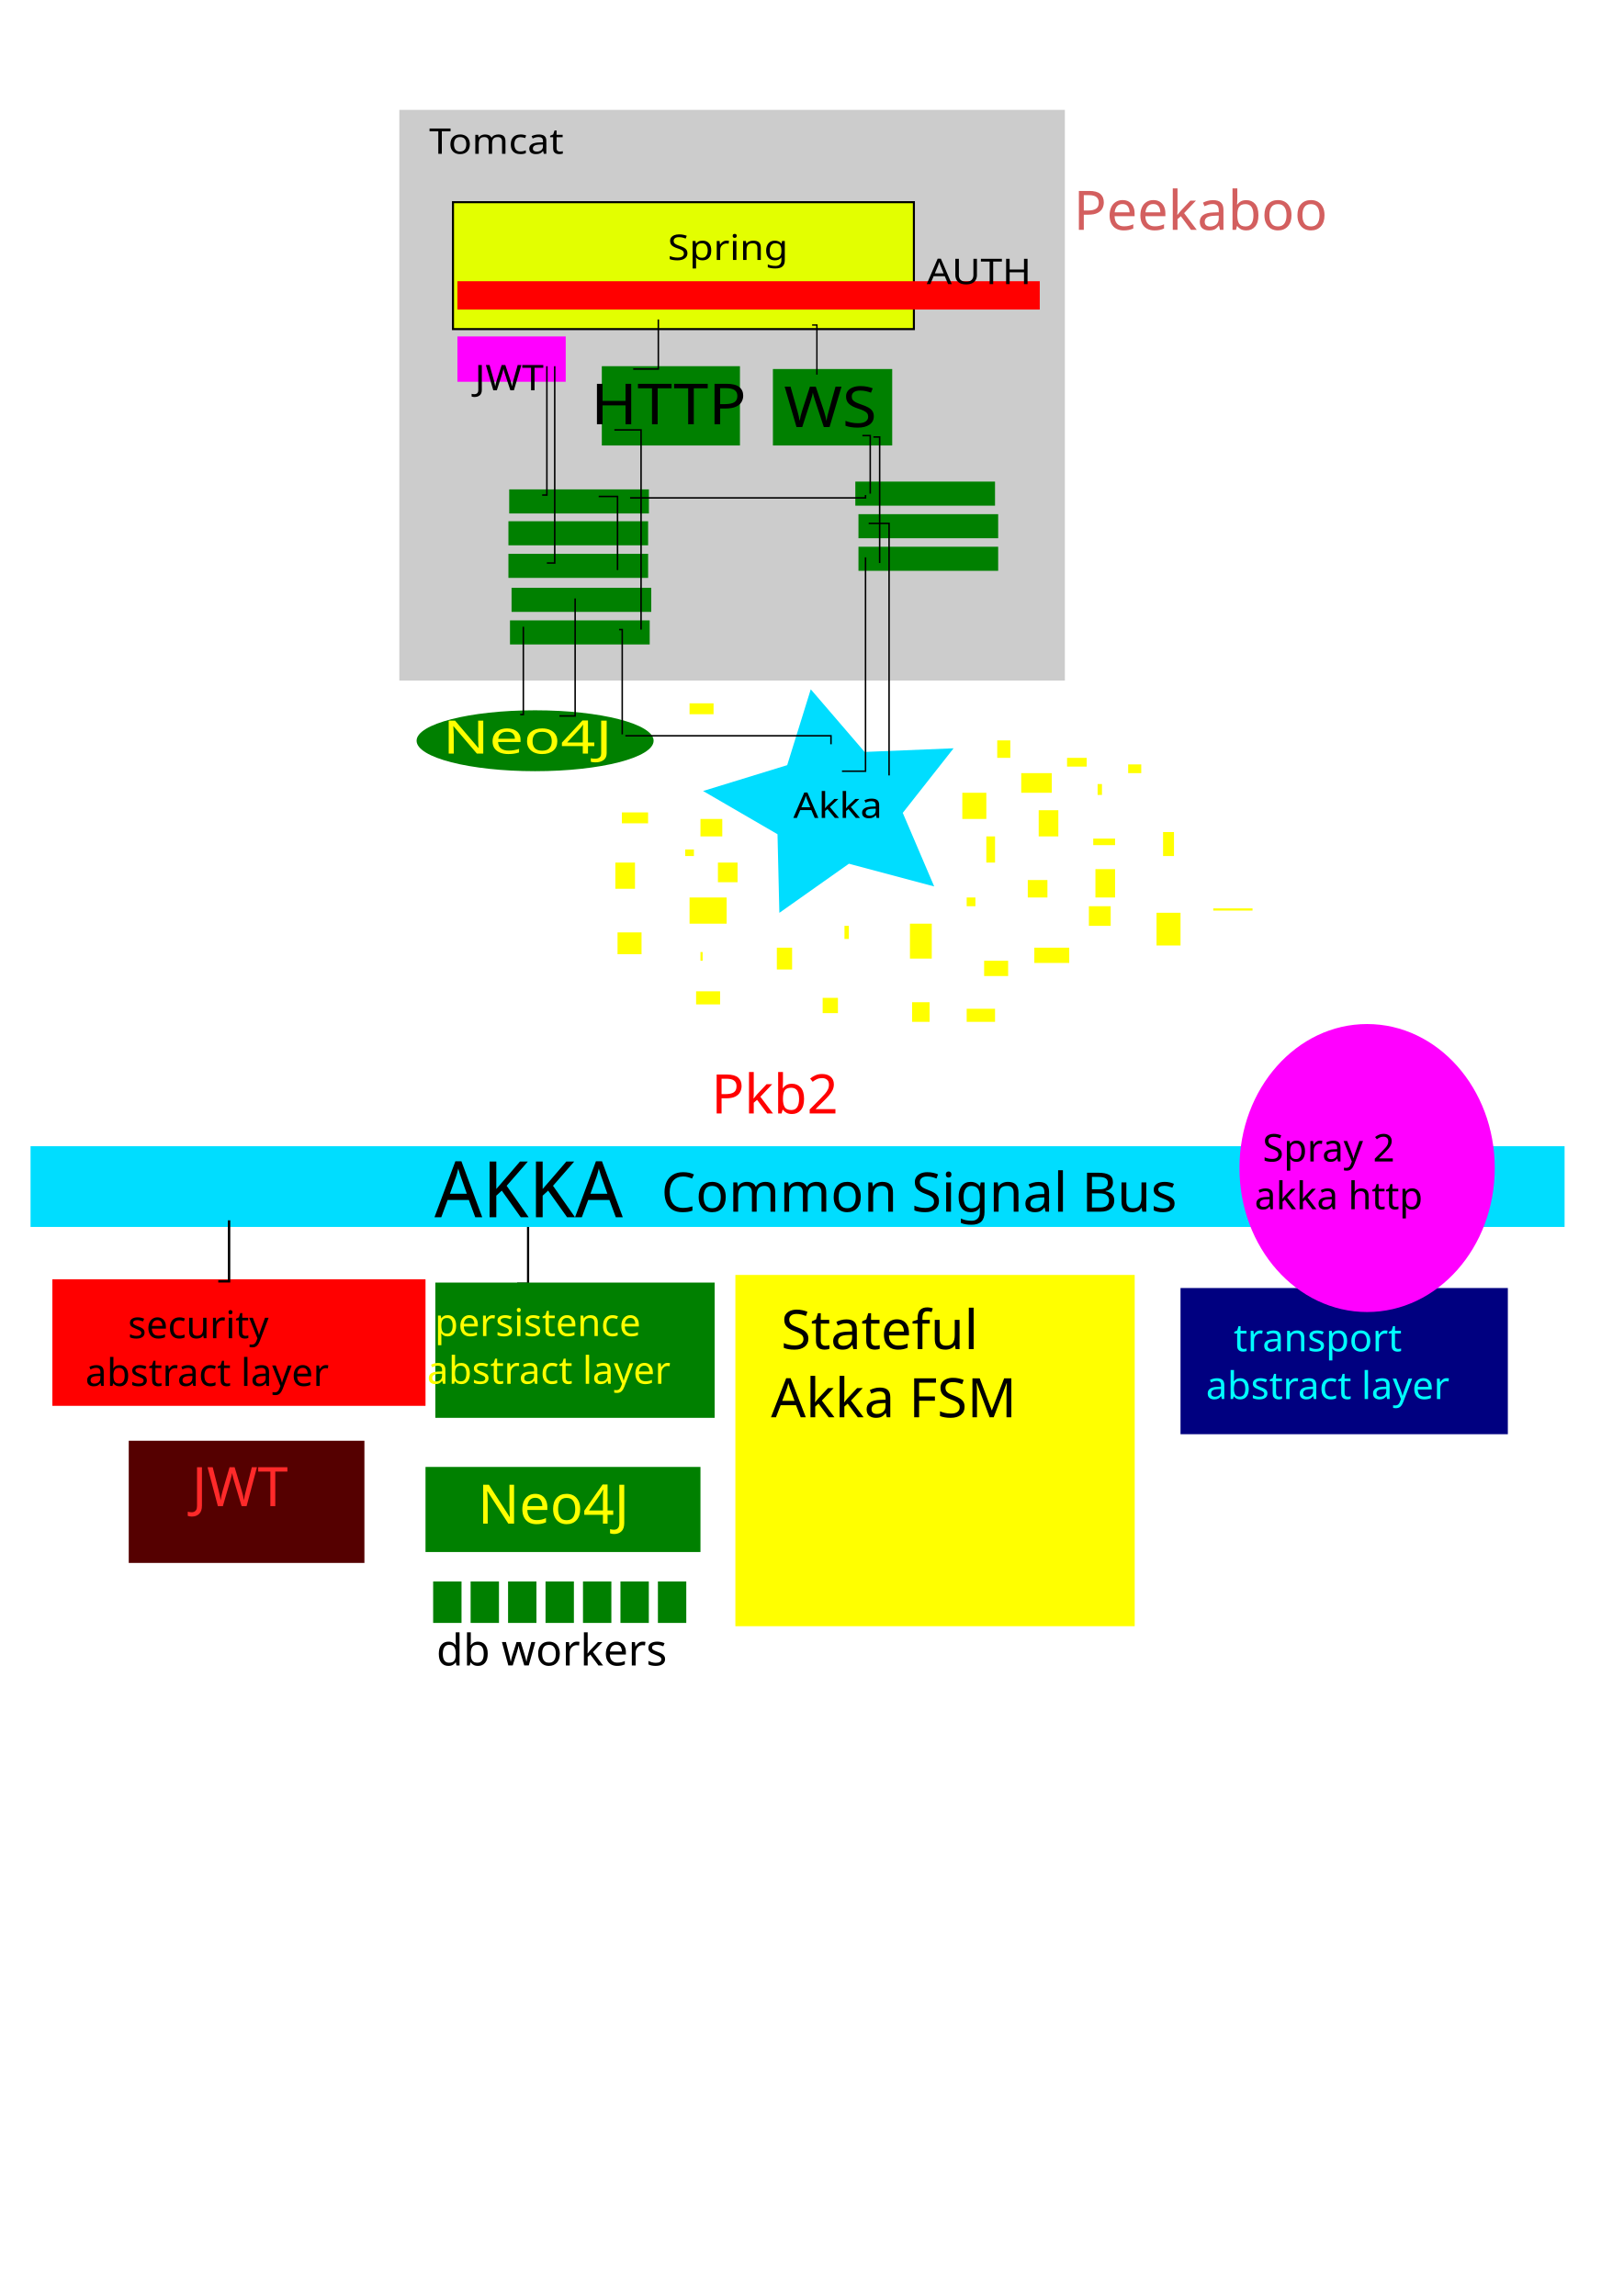
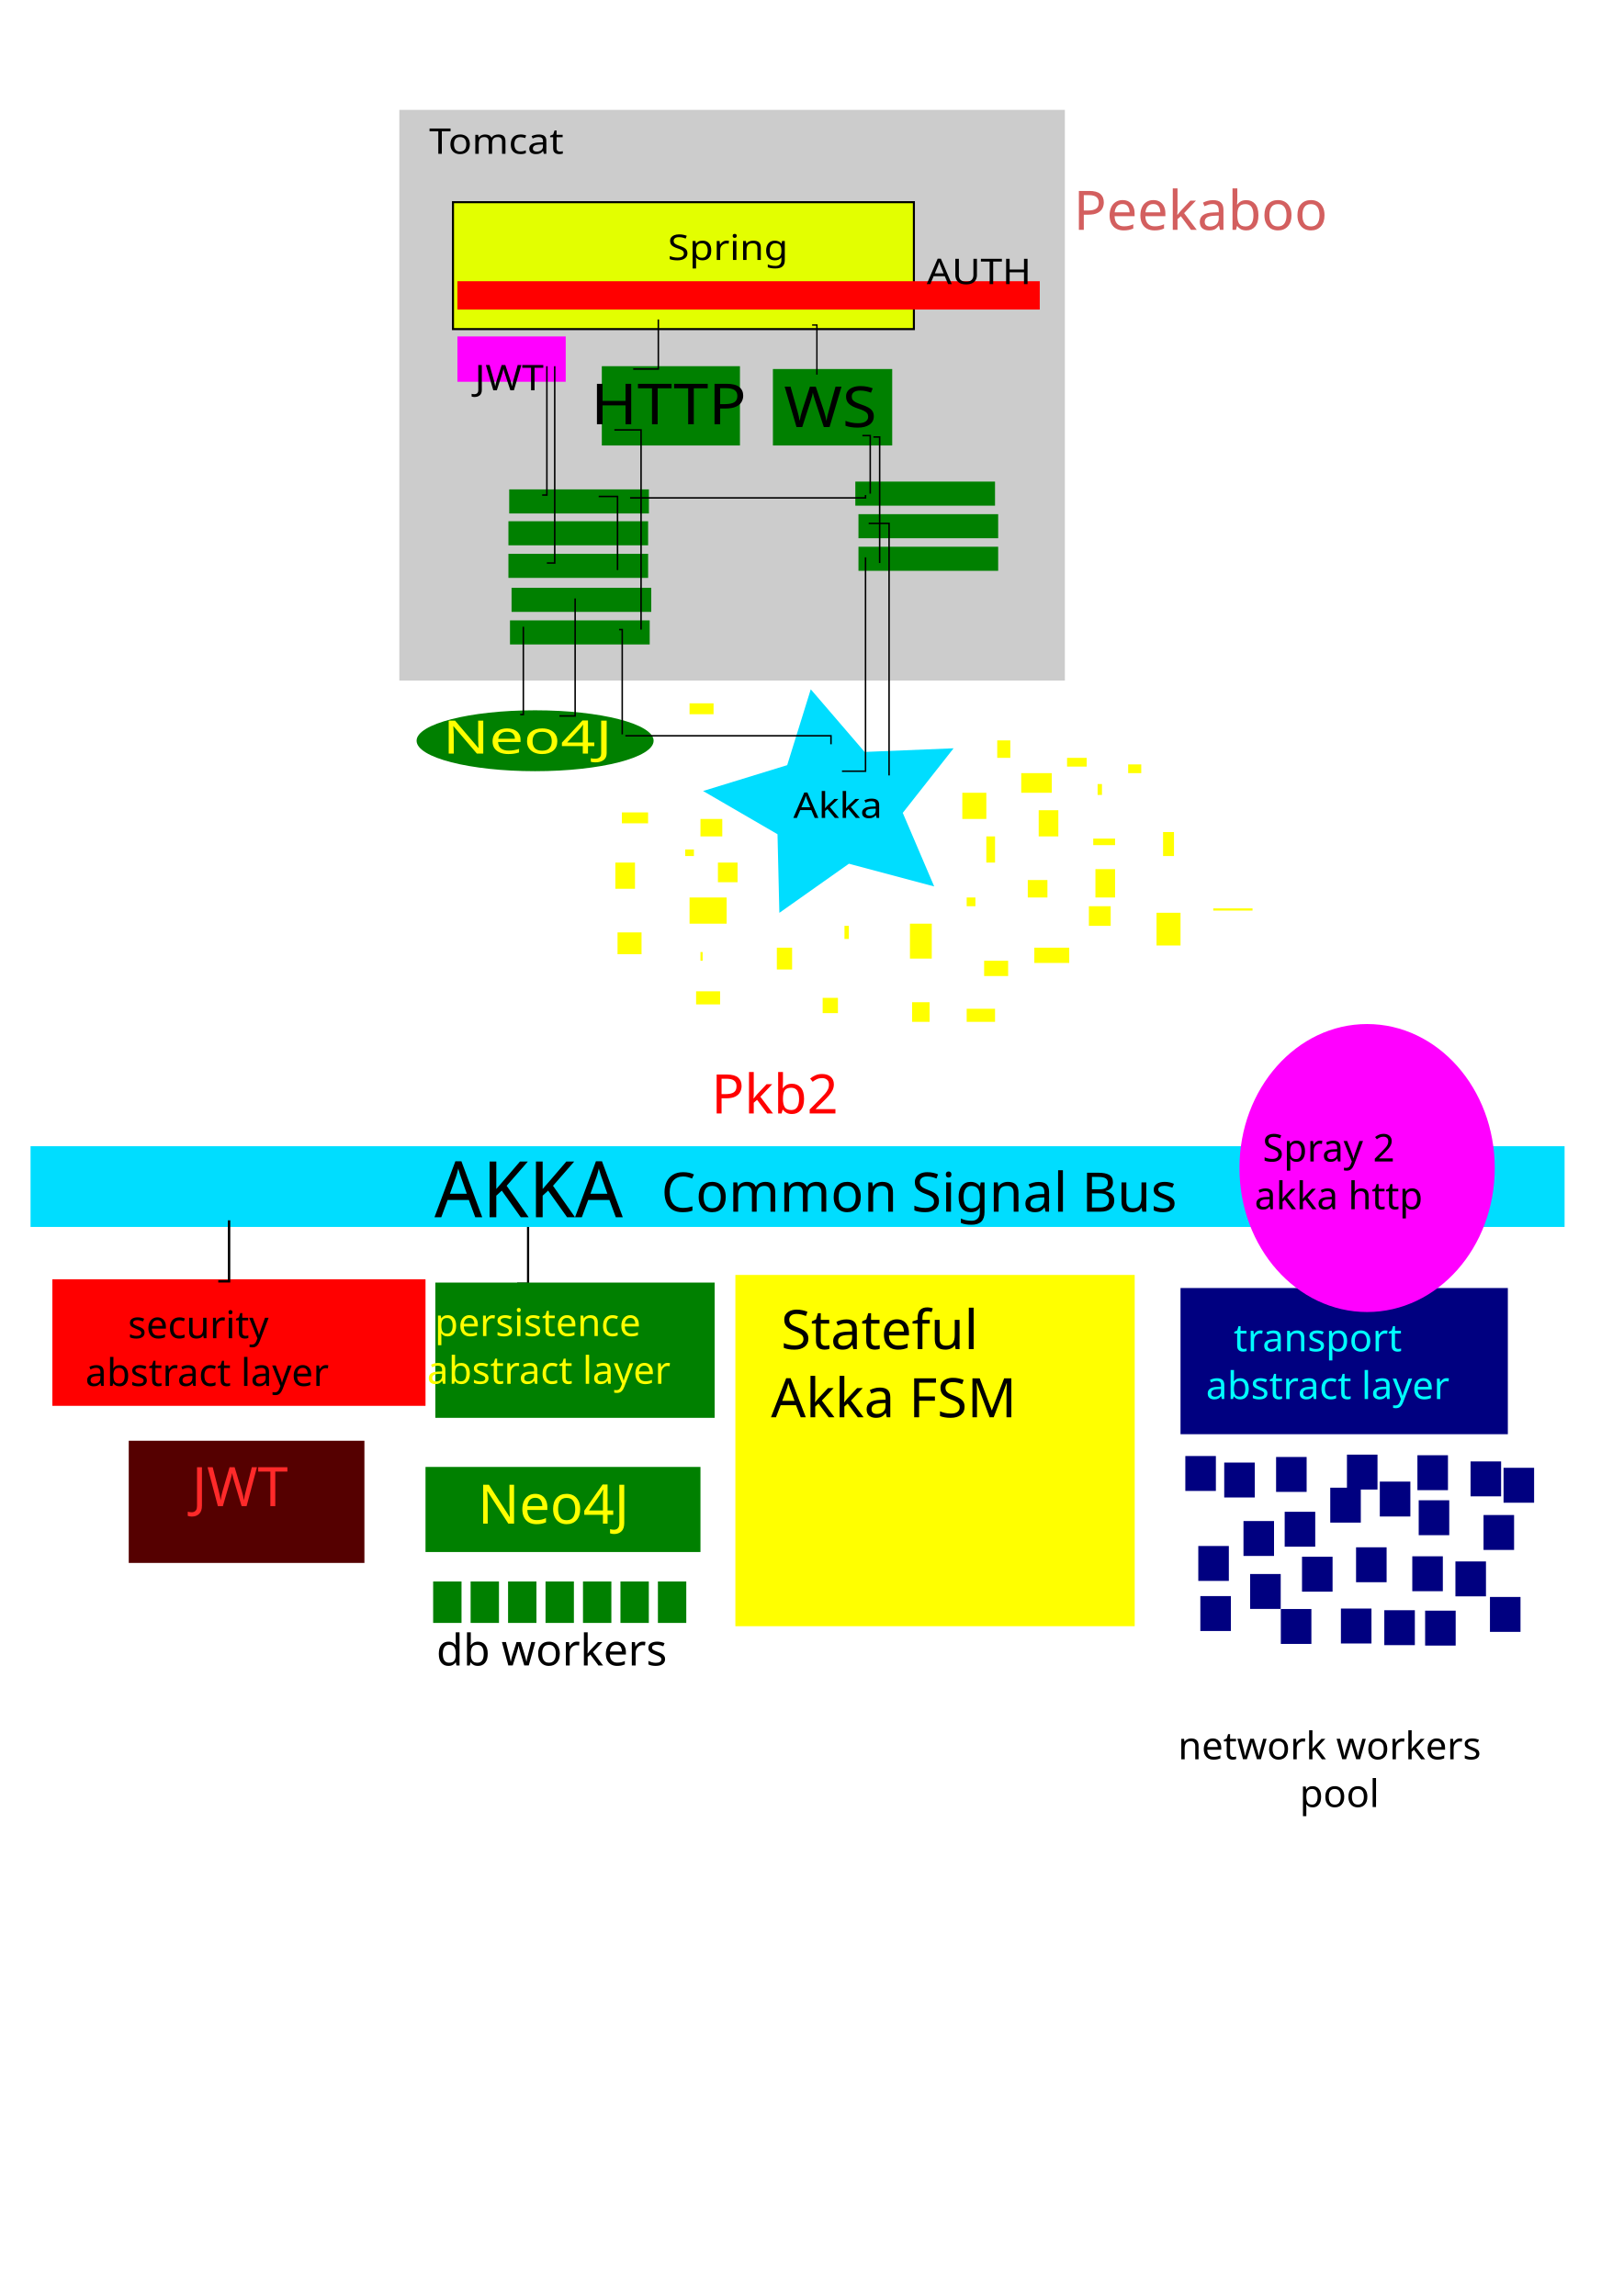
<svg xmlns="http://www.w3.org/2000/svg" width="210mm" height="297mm" viewBox="0 0 744.094 1052.362" id="svg2" version="1.1">
  <defs id="defs4" />
  <g id="layer1">
    <rect style="fill:#cccccc;fill-opacity:1" id="rect4170" width="305" height="261.568" x="183" y="50.362" />
    <rect style="fill:#e3ff00;fill-opacity:1;fill-rule:evenodd;stroke:#000000;stroke-width:0.936px;stroke-linecap:butt;stroke-linejoin:miter;stroke-opacity:1" id="rect3336" width="211.22" height="58.175" x="207.59" y="92.67" />
    <rect style="fill:#008000;fill-opacity:1" id="rect4138" width="63.302" height="36.347" x="275.795" y="167.841" />
    <rect style="fill:#008000;fill-opacity:1" id="rect4140" width="54.67" height="35.049" x="354.203" y="169.139" />
    <path style="fill:none;fill-rule:evenodd;stroke:#000000;stroke-width:0.683px;stroke-linecap:butt;stroke-linejoin:miter;stroke-opacity:1" d="m 301.691,146.422 0,22.717 -11.509,0" id="path4142" />
    <path style="fill:none;fill-rule:evenodd;stroke:#000000;stroke-width:0.621px;stroke-linecap:butt;stroke-linejoin:miter;stroke-opacity:1" d="m 372.167,148.973 2.191,0 0,22.746" id="path4144" />
    <text xml:space="preserve" style="font-style:normal;font-weight:normal;font-size:27.332px;line-height:125%;font-family:sans-serif;letter-spacing:0px;word-spacing:0px;fill:#000000;fill-opacity:1;stroke:none;stroke-width:1px;stroke-linecap:butt;stroke-linejoin:miter;stroke-opacity:1" x="257.191" y="204.71" id="text4146" transform="scale(1.052755,0.9498891)">
      <tspan id="tspan4148" x="257.191" y="204.71">HTTP</tspan>
    </text>
    <text xml:space="preserve" style="font-style:normal;font-weight:normal;font-size:27.332px;line-height:125%;font-family:sans-serif;letter-spacing:0px;word-spacing:0px;fill:#000000;fill-opacity:1;stroke:none;stroke-width:1px;stroke-linecap:butt;stroke-linejoin:miter;stroke-opacity:1" x="341.236" y="206.077" id="text4150" transform="scale(1.052755,0.9498891)">
      <tspan id="tspan4152" x="341.236" y="206.077">WS</tspan>
    </text>
    <rect style="fill:#ff0000;fill-opacity:1" id="rect4154" width="266.875" height="12.981" x="209.616" y="128.898" />
    <text xml:space="preserve" style="font-style:normal;font-weight:normal;font-size:17.082px;line-height:125%;font-family:sans-serif;letter-spacing:0px;word-spacing:0px;fill:#000000;fill-opacity:1;stroke:none;stroke-width:1px;stroke-linecap:butt;stroke-linejoin:miter;stroke-opacity:1" x="403.416" y="137.064" id="text4156" transform="scale(1.052755,0.9498891)">
      <tspan id="tspan4158" x="403.416" y="137.064">AUTH</tspan>
    </text>
    <text xml:space="preserve" style="font-style:normal;font-weight:normal;font-size:17.082px;line-height:125%;font-family:sans-serif;letter-spacing:0px;word-spacing:0px;fill:#000000;fill-opacity:1;stroke:none;stroke-width:1px;stroke-linecap:butt;stroke-linejoin:miter;stroke-opacity:1" x="290.673" y="125.448" id="text4160" transform="scale(1.052755,0.9498891)">
      <tspan id="tspan4162" x="290.673" y="125.448">Spring</tspan>
    </text>
    <rect style="fill:#ff00ff;fill-opacity:1" id="rect4164" width="49.634" height="20.77" x="209.616" y="154.211" />
    <text xml:space="preserve" style="font-style:normal;font-weight:normal;font-size:17.082px;line-height:125%;font-family:sans-serif;letter-spacing:0px;word-spacing:0px;fill:#000000;fill-opacity:1;stroke:none;stroke-width:1px;stroke-linecap:butt;stroke-linejoin:miter;stroke-opacity:1" x="206.628" y="188.311" id="text4166" transform="scale(1.052755,0.9498891)">
      <tspan id="tspan4168" x="206.628" y="188.311">JWT</tspan>
    </text>
    <text xml:space="preserve" style="font-style:normal;font-weight:normal;font-size:17.082px;line-height:125%;font-family:sans-serif;letter-spacing:0px;word-spacing:0px;fill:#000000;fill-opacity:1;stroke:none;stroke-width:1px;stroke-linecap:butt;stroke-linejoin:miter;stroke-opacity:1" x="186.812" y="74.201" id="text4172" transform="scale(1.052755,0.9498891)">
      <tspan id="tspan4174" x="186.812" y="74.201">Tomcat</tspan>
    </text>
    <rect style="fill:#008000;fill-opacity:1" id="rect4176" width="64.021" height="11.034" x="233.354" y="224.308" />
    <rect style="fill:#008000;fill-opacity:1" id="rect4176-3" width="64.021" height="11.034" x="232.994" y="238.912" />
    <rect style="fill:#008000;fill-opacity:1" id="rect4176-6" width="64.021" height="11.034" x="234.433" y="269.417" />
    <rect style="fill:#008000;fill-opacity:1" id="rect4176-7" width="64.021" height="11.034" x="233.713" y="284.346" />
    <rect style="fill:#008000;fill-opacity:1" id="rect4176-5" width="64.021" height="11.034" x="393.407" y="250.595" />
    <rect style="fill:#008000;fill-opacity:1" id="rect4176-35" width="64.021" height="11.034" x="393.407" y="235.667" />
    <rect style="fill:#008000;fill-opacity:1" id="rect4176-62" width="64.021" height="11.034" x="391.968" y="220.738" />
    <rect style="fill:#008000;fill-opacity:1" id="rect4176-1" width="64.021" height="11.034" x="232.994" y="253.84" />
    <ellipse style="fill:#008000;fill-opacity:1" id="path4235" cx="245.223" cy="339.515" rx="54.31" ry="13.955" />
    <text xml:space="preserve" style="font-style:normal;font-weight:normal;font-size:24.329px;line-height:125%;font-family:sans-serif;letter-spacing:0px;word-spacing:0px;fill:#ffff00;fill-opacity:1;stroke:none;stroke-width:1px;stroke-linecap:butt;stroke-linejoin:miter;stroke-opacity:1" x="176.341" y="397.449" id="text4237" transform="scale(1.150674,0.8690556)">
      <tspan id="tspan4239" x="176.341" y="397.449">Neo4J</tspan>
    </text>
    <path style="fill:#00ddff;fill-opacity:1" id="path4260" d="m 382,575.362 -40.03,-12.087 -32.651,26.123 -0.874,-41.806 L 273.51,524.613 313,510.862 l 11.06,-40.326 25.28,33.308 41.77,-1.943 -23.865,34.336 z" transform="matrix(0.9762472,0,0,0.8620138,55.18594,-89.67112)" />
    <text xml:space="preserve" style="font-style:normal;font-weight:normal;font-size:17.082px;line-height:125%;font-family:sans-serif;letter-spacing:0px;word-spacing:0px;fill:#000000;fill-opacity:1;stroke:none;stroke-width:1px;stroke-linecap:butt;stroke-linejoin:miter;stroke-opacity:1" x="345.336" y="394.665" id="text4264" transform="scale(1.052755,0.9498891)">
      <tspan id="tspan4266" x="345.336" y="394.665">Akka</tspan>
    </text>
    <path style="fill:none;fill-rule:evenodd;stroke:#000000;stroke-width:0.683px;stroke-linecap:butt;stroke-linejoin:miter;stroke-opacity:1" d="m 238.389,327.508 1.439,0 0,-40.241" id="path4276" />
    <path style="fill:none;fill-rule:evenodd;stroke:#000000;stroke-width:0.683px;stroke-linecap:butt;stroke-linejoin:miter;stroke-opacity:1" d="m 256.373,328.157 7.193,0 0,-53.871" id="path4278" />
    <path style="fill:none;fill-rule:evenodd;stroke:#000000;stroke-width:0.683px;stroke-linecap:butt;stroke-linejoin:miter;stroke-opacity:1" d="m 286.585,337.243 94.233,0 0,3.894" id="path4280" />
    <path style="fill:none;fill-rule:evenodd;stroke:#000000;stroke-width:0.683px;stroke-linecap:butt;stroke-linejoin:miter;stroke-opacity:1" d="m 398.083,239.886 9.351,0 0,115.531" id="path4282" />
    <path style="fill:none;fill-rule:evenodd;stroke:#000000;stroke-width:0.683px;stroke-linecap:butt;stroke-linejoin:miter;stroke-opacity:1" d="m 288.743,228.203 107.901,0 0,-1.298" id="path4284" />
    <path style="fill:none;fill-rule:evenodd;stroke:#000000;stroke-width:0.683px;stroke-linecap:butt;stroke-linejoin:miter;stroke-opacity:1" d="m 396.644,255.463 0,98.007 -10.79,0" id="path4286" />
    <path style="fill:none;fill-rule:evenodd;stroke:#000000;stroke-width:0.683px;stroke-linecap:butt;stroke-linejoin:miter;stroke-opacity:1" d="m 274.356,227.554 8.632,0 0,33.751" id="path4288" />
    <path style="fill:none;fill-rule:evenodd;stroke:#000000;stroke-width:0.683px;stroke-linecap:butt;stroke-linejoin:miter;stroke-opacity:1" d="m 283.708,288.564 1.439,0 0,48.03" id="path4290" />
    <path style="fill:none;fill-rule:evenodd;stroke:#000000;stroke-width:0.683px;stroke-linecap:butt;stroke-linejoin:miter;stroke-opacity:1" d="m 250.618,167.841 0,59.064 -2.158,0" id="path4292" />
    <path style="fill:none;fill-rule:evenodd;stroke:#000000;stroke-width:0.683px;stroke-linecap:butt;stroke-linejoin:miter;stroke-opacity:1" d="m 254.215,167.841 0,90.218 -3.597,0" id="path4294" />
    <path style="fill:none;fill-rule:evenodd;stroke:#000000;stroke-width:0.683px;stroke-linecap:butt;stroke-linejoin:miter;stroke-opacity:1" d="m 281.55,197.048 12.229,0 0,91.516" id="path4296" />
    <path style="fill:none;fill-rule:evenodd;stroke:#000000;stroke-width:0.683px;stroke-linecap:butt;stroke-linejoin:miter;stroke-opacity:1" d="m 395.205,199.644 3.597,0 0,26.611" id="path4298" />
    <path style="fill:none;fill-rule:evenodd;stroke:#000000;stroke-width:0.683px;stroke-linecap:butt;stroke-linejoin:miter;stroke-opacity:1" d="m 400.241,200.293 2.877,0 0,57.766" id="path4300" />
    <rect style="fill:#00ddff;fill-opacity:1" id="rect4302" width="703" height="37" x="14" y="525.362" />
    <text xml:space="preserve" style="font-style:normal;font-weight:normal;font-size:35.042px;line-height:125%;font-family:sans-serif;letter-spacing:0px;word-spacing:0px;fill:#000000;fill-opacity:1;stroke:none;stroke-width:1px;stroke-linecap:butt;stroke-linejoin:miter;stroke-opacity:1" x="203.312" y="546.378" id="text4304" transform="scale(0.979301,1.021136)">
      <tspan id="tspan4306" x="203.312" y="546.378">AKKA</tspan>
    </text>
    <text xml:space="preserve" style="font-style:normal;font-weight:normal;font-size:25px;line-height:125%;font-family:sans-serif;letter-spacing:0px;word-spacing:0px;fill:#d35f5f;fill-opacity:1;stroke:none;stroke-width:1px;stroke-linecap:butt;stroke-linejoin:miter;stroke-opacity:1" x="492" y="105.362" id="text4308">
      <tspan id="tspan4310" x="492" y="105.362">Peekaboo</tspan>
    </text>
    <text xml:space="preserve" style="font-style:normal;font-weight:normal;font-size:25px;line-height:125%;font-family:sans-serif;letter-spacing:0px;word-spacing:0px;fill:#ff0000;fill-opacity:1;stroke:none;stroke-width:1px;stroke-linecap:butt;stroke-linejoin:miter;stroke-opacity:1" x="326" y="510.362" id="text4312">
      <tspan id="tspan4314" x="326" y="510.362">Pkb2</tspan>
    </text>
    <rect style="fill:#ff0000;fill-opacity:1" id="rect4316" width="171" height="58" x="24" y="586.362" />
    <text xml:space="preserve" style="font-style:normal;font-weight:normal;font-size:17.5px;line-height:125%;font-family:sans-serif;text-align:center;letter-spacing:0px;word-spacing:0px;text-anchor:middle;fill:#000000;fill-opacity:1;stroke:none;stroke-width:1px;stroke-linecap:butt;stroke-linejoin:miter;stroke-opacity:1" x="106.298" y="613.362" id="text4318">
      <tspan id="tspan4320" x="109.083" y="613.362">security </tspan>
      <tspan x="106.298" y="635.237" id="tspan4473">abstract layer</tspan>
    </text>
    <rect style="fill:#008000;fill-opacity:1" id="rect4322" width="126" height="39" x="195" y="672.362" />
    <text xml:space="preserve" style="font-style:normal;font-weight:normal;font-size:25px;line-height:125%;font-family:sans-serif;letter-spacing:0px;word-spacing:0px;fill:#ffff00;fill-opacity:1;stroke:none;stroke-width:1px;stroke-linecap:butt;stroke-linejoin:miter;stroke-opacity:1" x="219" y="698.362" id="text4324">
      <tspan id="tspan4326" x="219" y="698.362">Neo4J</tspan>
    </text>
    <path style="fill:none;fill-rule:evenodd;stroke:#000000;stroke-width:1.097px;stroke-linecap:butt;stroke-linejoin:miter;stroke-opacity:1" d="m 104.978,559.333 0,27.951 -4.951,0" id="path4328" />
    <path style="fill:none;fill-rule:evenodd;stroke:#000000;stroke-width:1px;stroke-linecap:butt;stroke-linejoin:miter;stroke-opacity:1" d="m 242,562.362 0,26 -5,0" id="path4330" />
    <rect style="fill:#ffff00;fill-opacity:1" id="rect4332" width="11" height="12" x="441" y="363.362" />
    <rect style="fill:#ffff00;fill-opacity:1" id="rect4334" width="9" height="12" x="476" y="371.362" />
    <rect style="fill:#ffff00;fill-opacity:1" id="rect4336" width="14" height="9" x="468" y="354.362" />
    <rect style="fill:#ffff00;fill-opacity:1" id="rect4338" width="4" height="12" x="452" y="383.362" />
    <rect style="fill:#ffff00;fill-opacity:1" id="rect4340" width="9" height="8" x="471" y="403.362" />
    <rect style="fill:#ffff00;fill-opacity:1" id="rect4342" width="10" height="3" x="501" y="384.362" />
    <rect style="fill:#ffff00;fill-opacity:1" id="rect4344" width="2" height="5" x="503" y="359.362" />
    <rect style="fill:#ffff00;fill-opacity:1" id="rect4346" width="9" height="4" x="489" y="347.362" />
    <rect style="fill:#ffff00;fill-opacity:1" id="rect4348" width="6" height="4" x="517" y="350.362" />
    <rect style="fill:#ffff00;fill-opacity:1" id="rect4350" width="5" height="11" x="533" y="381.362" />
    <rect style="fill:#ffff00;fill-opacity:1" id="rect4352" width="10" height="9" x="499" y="415.362" />
    <rect style="fill:#ffff00;fill-opacity:1" id="rect4354" width="9" height="13" x="502" y="398.362" />
    <rect style="fill:#ffff00;fill-opacity:1" id="rect4356" width="11" height="15" x="530" y="418.362" />
    <rect style="fill:#ffff00;fill-opacity:1" id="rect4358" width="18" height="1" x="556" y="416.362" />
    <rect style="fill:#ffff00;fill-opacity:1" id="rect4360" width="4" height="4" x="443" y="411.362" />
    <rect style="fill:#ffff00;fill-opacity:1" id="rect4362" width="10" height="16" x="417" y="423.362" />
    <rect style="fill:#ffff00;fill-opacity:1" id="rect4364" width="7" height="10" x="356" y="434.362" />
    <rect style="fill:#ffff00;fill-opacity:1" id="rect4366" width="17" height="12" x="316" y="411.362" />
    <rect style="fill:#ffff00;fill-opacity:1" id="rect4368" width="4" height="3" x="314" y="389.362" />
    <rect style="fill:#ffff00;fill-opacity:1" id="rect4370" width="9" height="12" x="282" y="395.362" />
    <rect style="fill:#ffff00;fill-opacity:1" id="rect4372" width="12" height="5" x="285" y="372.362" />
    <rect style="fill:#ffff00;fill-opacity:1" id="rect4374" width="9" height="9" x="329" y="395.362" />
    <rect style="fill:#ffff00;fill-opacity:1" id="rect4376" width="1" height="4" x="321" y="436.362" />
    <rect style="fill:#ffff00;fill-opacity:1" id="rect4378" width="11" height="10" x="283" y="427.362" />
    <rect style="fill:#ffff00;fill-opacity:1" id="rect4380" width="2" height="6" x="387" y="424.362" />
    <rect style="fill:#ffff00;fill-opacity:1" id="rect4382" width="7" height="7" x="377" y="457.362" />
    <rect style="fill:#ffff00;fill-opacity:1" id="rect4384" width="11" height="6" x="319" y="454.362" />
    <rect style="fill:#ffff00;fill-opacity:1" id="rect4386" width="8" height="9" x="418" y="459.362" />
    <rect style="fill:#ffff00;fill-opacity:1" id="rect4388" width="11" height="7" x="451" y="440.362" />
    <rect style="fill:#ffff00;fill-opacity:1" id="rect4390" width="13" height="6" x="443" y="462.362" />
    <rect style="fill:#ffff00;fill-opacity:1" id="rect4392" width="16" height="7" x="474" y="434.362" />
    <rect style="fill:#ffff00;fill-opacity:1" id="rect4394" width="6" height="8" x="457" y="339.362" />
    <rect style="fill:#ffff00;fill-opacity:1" id="rect4396" width="10" height="8" x="321" y="375.362" />
    <rect style="fill:#ffff00;fill-opacity:1" id="rect4398" width="11" height="5" x="316" y="322.362" />
    <rect style="fill:#000080;fill-opacity:1" id="rect4400" width="150" height="67" x="541" y="590.362" />
    <rect style="fill:#008000;fill-opacity:1" id="rect4402" width="13" height="19" x="215.667" y="724.862" />
    <rect style="fill:#008000;fill-opacity:1" id="rect4402-2" width="13" height="19" x="198.5" y="724.862" />
    <rect style="fill:#008000;fill-opacity:1" id="rect4402-7" width="13" height="19" x="267.167" y="724.862" />
    <rect style="fill:#008000;fill-opacity:1" id="rect4402-0" width="13" height="19" x="250" y="724.862" />
    <rect style="fill:#008000;fill-opacity:1" id="rect4402-9" width="13" height="19" x="301.5" y="724.862" />
    <rect style="fill:#008000;fill-opacity:1" id="rect4402-3" width="13" height="19" x="284.333" y="724.862" />
    <rect style="fill:#008000;fill-opacity:1" id="rect4402-6" width="13" height="19" x="232.833" y="724.862" />
    <text xml:space="preserve" style="font-style:normal;font-weight:normal;font-size:20px;line-height:125%;font-family:sans-serif;letter-spacing:0px;word-spacing:0px;fill:#000000;fill-opacity:1;stroke:none;stroke-width:1px;stroke-linecap:butt;stroke-linejoin:miter;stroke-opacity:1" x="200" y="763.362" id="text4449">
      <tspan id="tspan4451" x="200" y="763.362">db workers</tspan>
    </text>
    <rect style="fill:#008000;fill-opacity:1" id="rect4402-26" width="128" height="62" x="199.5" y="587.862" />
    <text xml:space="preserve" style="font-style:normal;font-weight:normal;font-size:17.5px;line-height:125%;font-family:sans-serif;text-align:center;letter-spacing:0px;word-spacing:0px;text-anchor:middle;fill:#ffff00;fill-opacity:1;stroke:none;stroke-width:1px;stroke-linecap:butt;stroke-linejoin:miter;stroke-opacity:1" x="262.366" y="612.362" id="text4467">
      <tspan id="tspan4469" x="262.366" y="612.362">persistence</tspan>
      <tspan x="265.151" y="634.237" id="tspan4471">abstract layer </tspan>
    </text>
    <rect style="fill:#ffff00;fill-opacity:1" id="rect4475" width="183" height="161" x="337" y="584.362" />
    <rect style="fill:#550000;fill-opacity:1" id="rect4477" width="108" height="56" x="59" y="660.362" />
    <text xml:space="preserve" style="font-style:normal;font-weight:normal;font-size:25px;line-height:125%;font-family:sans-serif;letter-spacing:0px;word-spacing:0px;fill:#ff2a2a;fill-opacity:1;stroke:none;stroke-width:1px;stroke-linecap:butt;stroke-linejoin:miter;stroke-opacity:1" x="88" y="690.362" id="text4479">
      <tspan id="tspan4481" x="88" y="690.362">JWT</tspan>
    </text>
    <text xml:space="preserve" style="font-style:normal;font-weight:normal;font-size:17.5px;line-height:125%;font-family:sans-serif;text-align:center;letter-spacing:0px;word-spacing:0px;text-anchor:middle;fill:#00ffff;fill-opacity:1;stroke:none;stroke-width:1px;stroke-linecap:butt;stroke-linejoin:miter;stroke-opacity:1" x="619.826" y="619.362" id="text4483">
      <tspan id="tspan4485" x="619.826" y="619.362">transport</tspan>
      <tspan x="619.826" y="641.237" id="tspan4487">abstract layer</tspan>
    </text>
    <text xml:space="preserve" style="font-style:normal;font-weight:normal;font-size:25px;line-height:125%;font-family:sans-serif;letter-spacing:0px;word-spacing:0px;fill:#000000;fill-opacity:1;stroke:none;stroke-width:1px;stroke-linecap:butt;stroke-linejoin:miter;stroke-opacity:1" x="303" y="555.362" id="text4489">
      <tspan id="tspan4491" x="303" y="555.362">Common Signal Bus </tspan>
    </text>
    <text xml:space="preserve" style="font-style:normal;font-weight:normal;font-size:25px;line-height:125%;font-family:sans-serif;text-align:center;letter-spacing:0px;word-spacing:0px;text-anchor:middle;fill:#000000;fill-opacity:1;stroke:none;stroke-width:1px;stroke-linecap:butt;stroke-linejoin:miter;stroke-opacity:1" x="425.856" y="618.362" id="text4493">
      <tspan id="tspan4495" x="425.856" y="618.362">Stateful</tspan>
      <tspan x="425.856" y="649.612" id="tspan4497">Akka FSM</tspan>
    </text>
    <ellipse style="fill:#ff00ff;fill-opacity:1" id="path4499" cx="626.5" cy="535.362" rx="58.5" ry="66" />
    <text xml:space="preserve" style="font-style:normal;font-weight:normal;font-size:17.5px;line-height:125%;font-family:sans-serif;text-align:center;letter-spacing:0px;word-spacing:0px;text-anchor:middle;fill:#000000;fill-opacity:1;stroke:none;stroke-width:1px;stroke-linecap:butt;stroke-linejoin:miter;stroke-opacity:1" x="624.843" y="532.362" id="text4501">
      <tspan id="tspan4503" x="624.843" y="532.362">Spray 2</tspan>
      <tspan x="624.843" y="554.237" id="tspan4505">akka http</tspan>
    </text>
+     <rect style="fill:#000080;fill-opacity:1" id="rect4509" width="14" height="16" x="543.2" y="667.362" />
+     <rect style="fill:#000080;fill-opacity:1" id="rect4509-1" width="14" height="16" x="549.142" y="708.602" />
+     <rect style="fill:#000080;fill-opacity:1" id="rect4509-8" width="14" height="16" x="561.025" y="670.362" />
+     <rect style="fill:#000080;fill-opacity:1" id="rect4509-7" width="14" height="16" x="632.325" y="679.082" />
+     <rect style="fill:#000080;fill-opacity:1" id="rect4509-9" width="14" height="16" x="634.383" y="738.042" />
+     <rect style="fill:#000080;fill-opacity:1" id="rect4509-2" width="14" height="16" x="617.266" y="666.722" />
+     <rect style="fill:#000080;fill-opacity:1" id="rect4509-0" width="14" height="16" x="621.441" y="709.202" />
+     <rect style="fill:#000080;fill-opacity:1" id="rect4509-23" width="14" height="16" x="572.908" y="721.442" />
+     <rect style="fill:#000080;fill-opacity:1" id="rect4509-75" width="14" height="16" x="586.967" y="737.482" />
+     <rect style="fill:#000080;fill-opacity:1" id="rect4509-92" width="14" height="16" x="614.5" y="737.282" />
+     <rect style="fill:#000080;fill-opacity:1" id="rect4509-28" width="14" height="16" x="689.033" y="672.762" />
+     <rect style="fill:#000080;fill-opacity:1" id="rect4509-97" width="14" height="16" x="653.091" y="738.242" />
+     <rect style="fill:#000080;fill-opacity:1" id="rect4509-3" width="14" height="16" x="666.975" y="715.682" />
+     <rect style="fill:#000080;fill-opacity:1" id="rect4509-6" width="14" height="16" x="650.15" y="687.642" />
+     <rect style="fill:#000080;fill-opacity:1" id="rect4509-93" width="14" height="16" x="569.85" y="697.162" />
+     <rect style="fill:#000080;fill-opacity:1" id="rect4509-19" width="14" height="16" x="588.733" y="692.922" />
+     <rect style="fill:#000080;fill-opacity:1" id="rect4509-4" width="14" height="16" x="596.675" y="713.522" />
+     <rect style="fill:#000080;fill-opacity:1" id="rect4509-78" width="14" height="16" x="584.792" y="667.802" />
+     <rect style="fill:#000080;fill-opacity:1" id="rect4509-45" width="14" height="16" x="647.208" y="713.322" />
+     <rect style="fill:#000080;fill-opacity:1" id="rect4509-03" width="14" height="16" x="673.916" y="669.842" />
+     <rect style="fill:#000080;fill-opacity:1" id="rect4509-61" width="14" height="16" x="550.083" y="731.562" />
+     <rect style="fill:#000080;fill-opacity:1" id="rect4509-06" width="14" height="16" x="682.8" y="731.962" />
+     <rect style="fill:#000080;fill-opacity:1" id="rect4509-32" width="14" height="16" x="679.858" y="694.402" />
+     <rect style="fill:#000080;fill-opacity:1" id="rect4509-061" width="14" height="16" x="609.617" y="681.882" />
+     <rect style="fill:#000080;fill-opacity:1" id="rect4509-5" width="14" height="16" x="649.558" y="667.002" />
+     <text xml:space="preserve" style="font-style:normal;font-weight:normal;font-size:17.5px;line-height:125%;font-family:sans-serif;text-align:center;letter-spacing:0px;word-spacing:0px;text-anchor:middle;fill:#000000;fill-opacity:1;stroke:none;stroke-width:1px;stroke-linecap:butt;stroke-linejoin:miter;stroke-opacity:1" x="625.228" y="806.362" id="text4670">
+       <tspan id="tspan4672" x="625.228" y="806.362">network workers</tspan>
+       <tspan x="625.228" y="828.237" id="tspan4674">pool</tspan>
+     </text>
  </g>
</svg>
